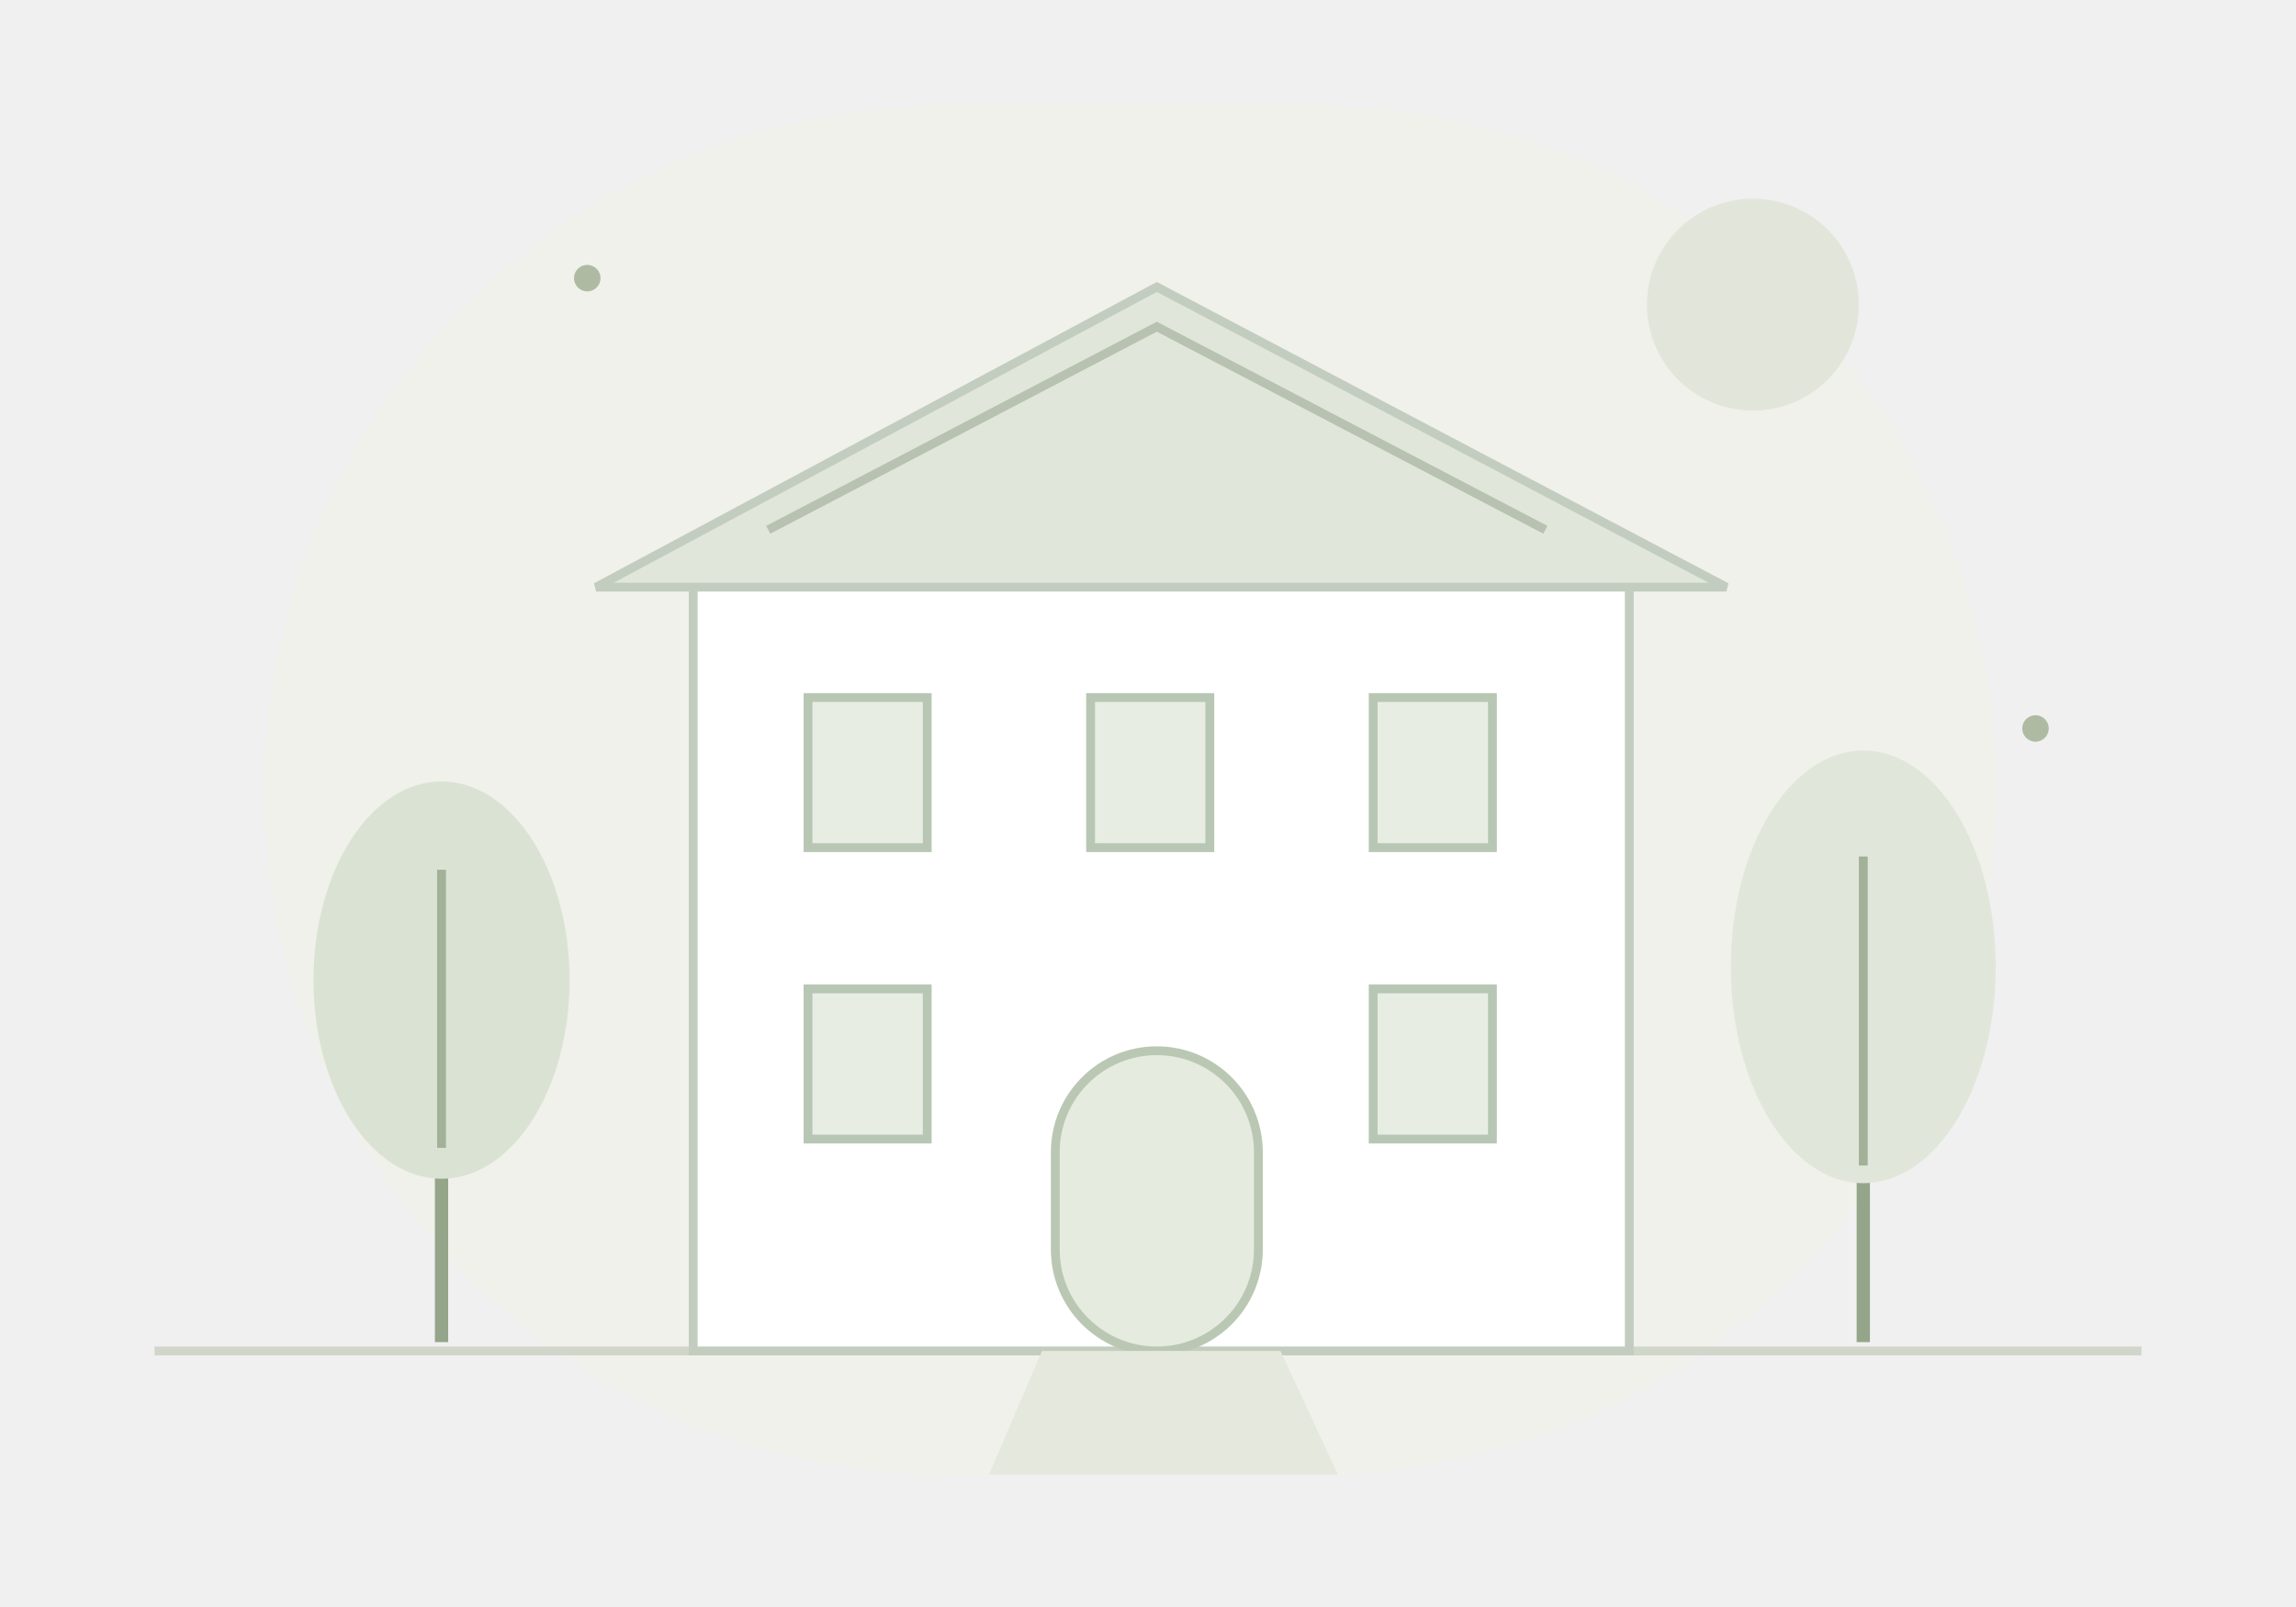
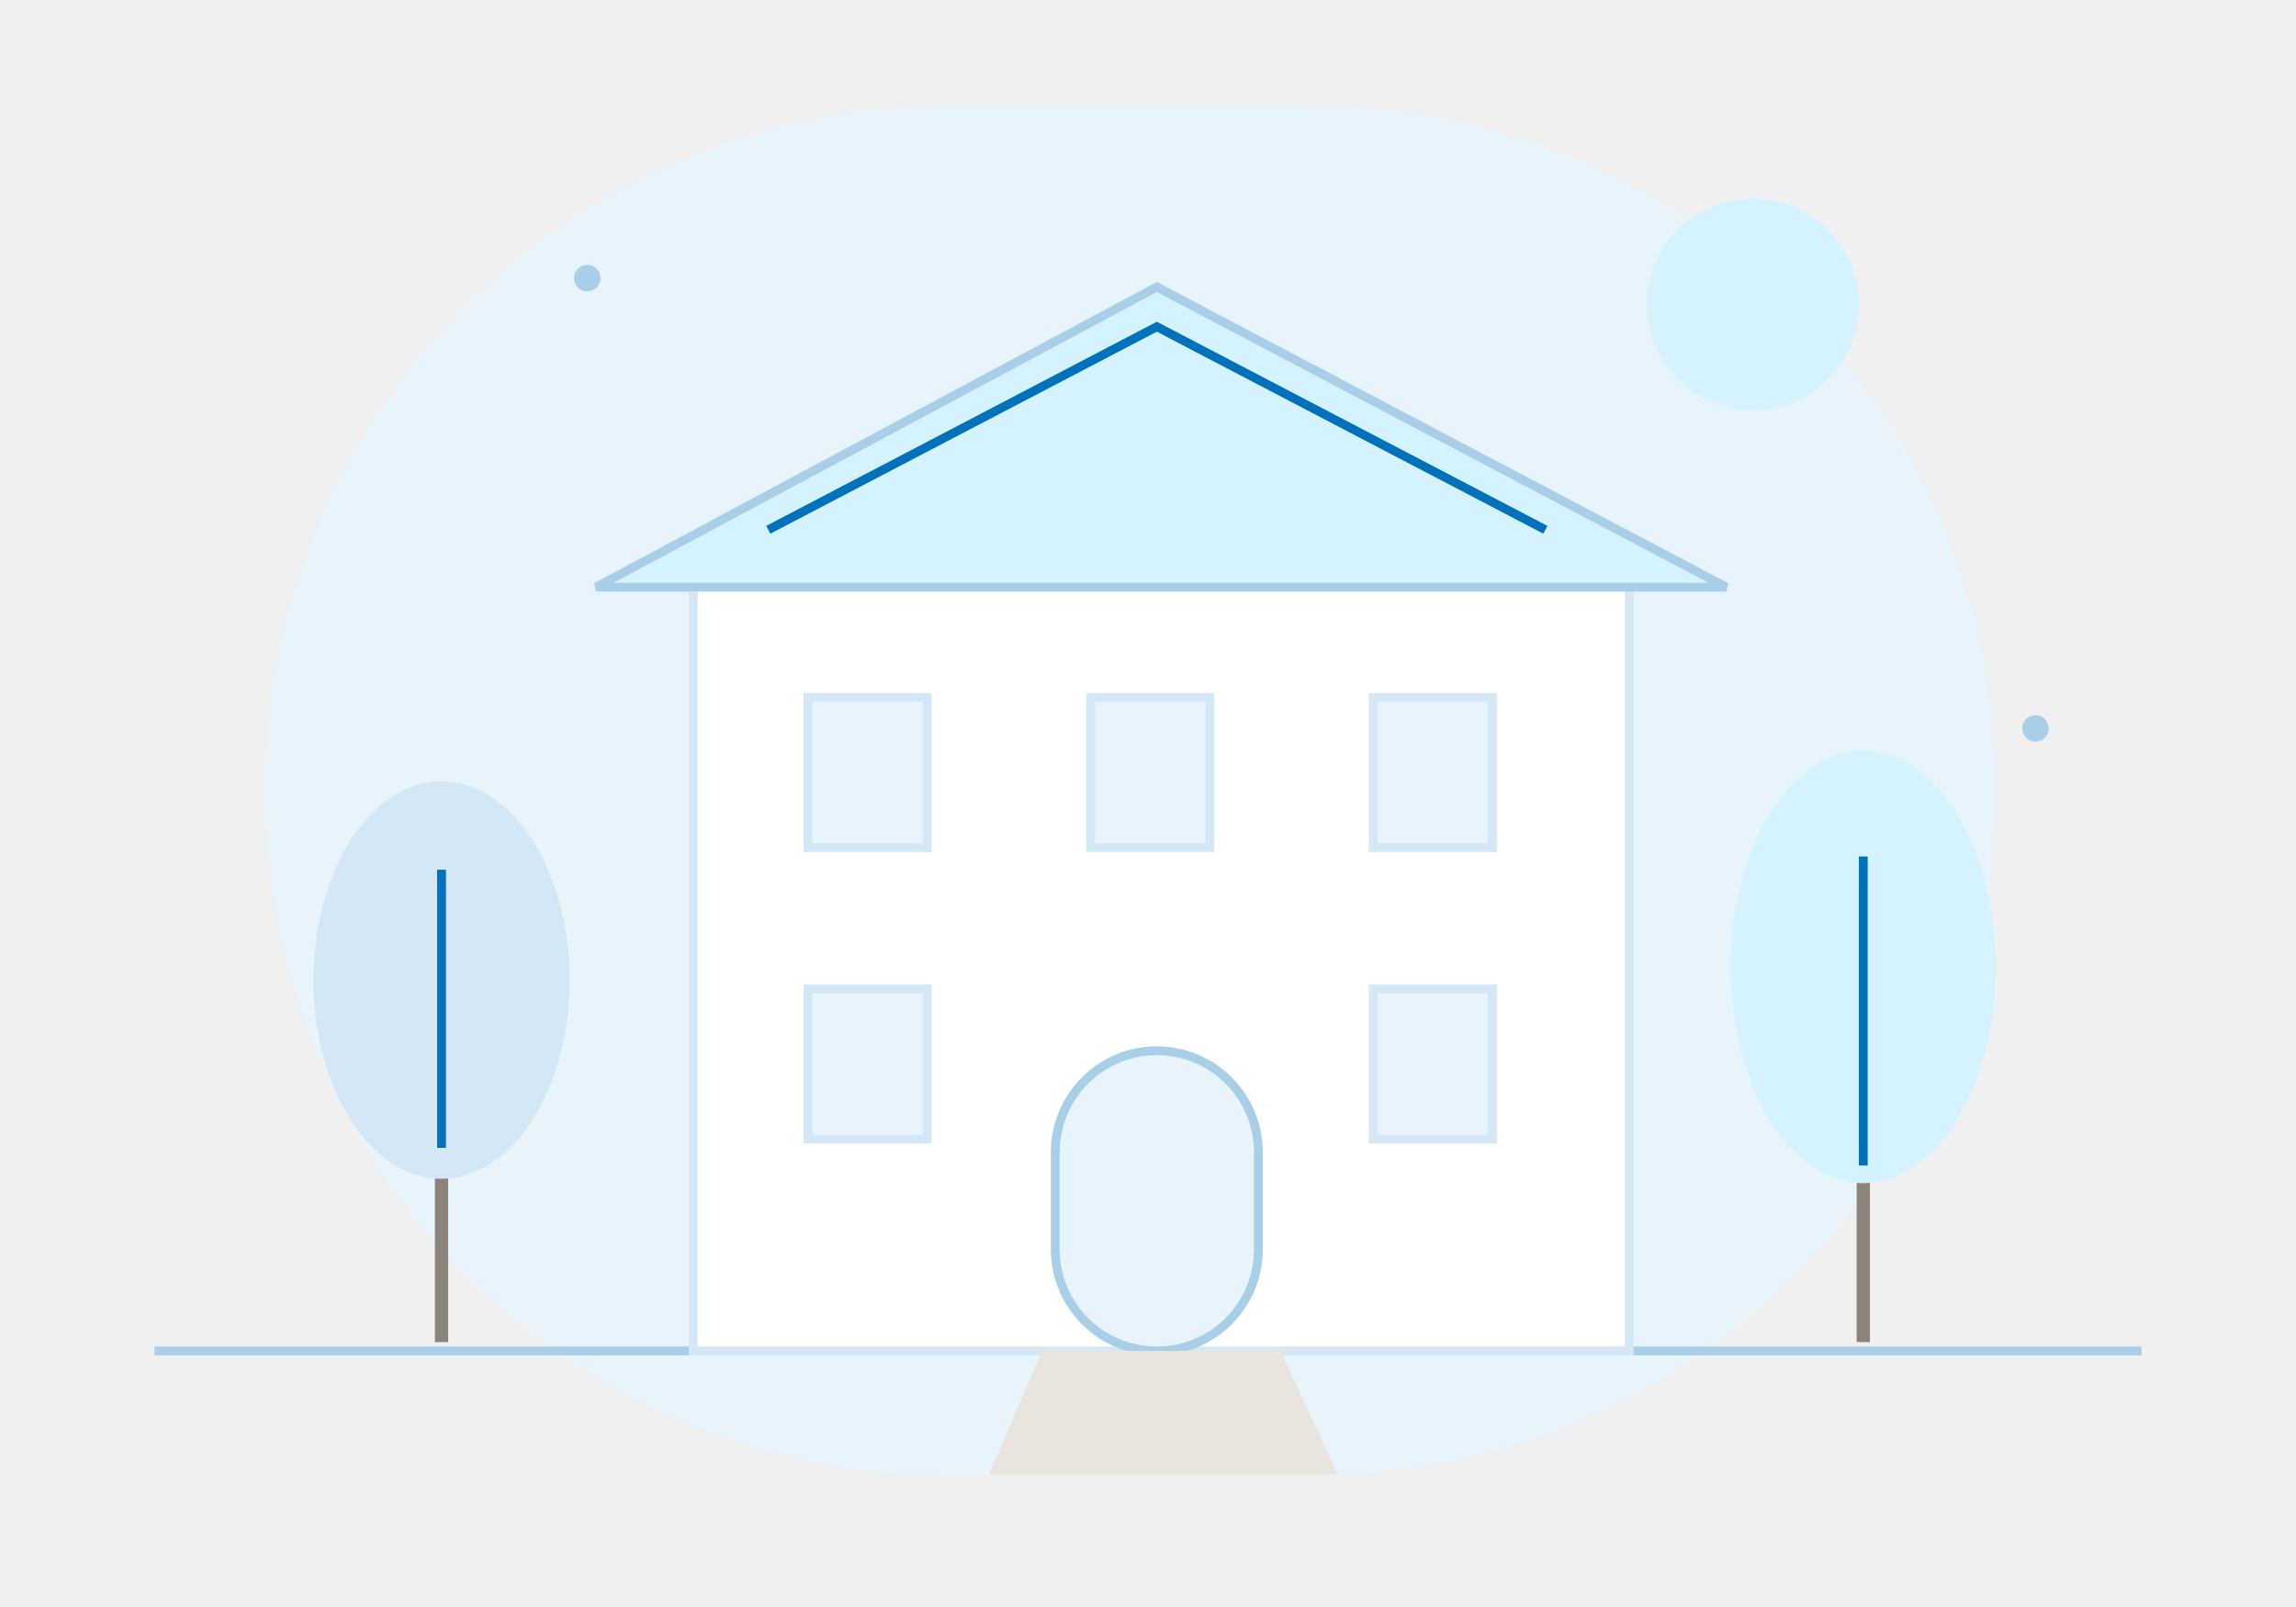
<svg xmlns="http://www.w3.org/2000/svg" width="520" height="364" viewBox="0 0 520 364">
-   <rect x="60" y="24" width="392" height="310" rx="155" fill="#F0F1EA" />
-   <circle cx="397" cy="69" r="24" fill="#E2E6DA" />
-   <path d="M35 306h450" stroke="#D0D6CA" stroke-width="2" />
-   <path d="M157 132h212v174H157Z" fill="#FFFFFF" stroke="#C3CDBF" stroke-width="2" />
-   <path d="m135 133 127-68 129 68Z" fill="#E1E6DB" stroke="#C3CDBF" stroke-width="2" />
-   <path d="m174 120 88-46 88 46" fill="none" stroke="#B7C2B1" stroke-width="2" />
-   <rect x="239" y="238" width="46" height="68" rx="23" fill="#E6EBE0" stroke="#BAC8B3" stroke-width="2" />
-   <path d="M183 158h27v34h-27zm64 0h27v34h-27zm64 0h27v34h-27zM183 224h27v34h-27zm128 0h27v34h-27z" fill="#E8EDE4" stroke="#B8C7B3" stroke-width="2" />
-   <path d="M100 304v-66m322 66v-72" stroke="#94A58A" stroke-width="3" />
-   <ellipse cx="100" cy="222" rx="29" ry="45" fill="#DAE3D3" />
-   <ellipse cx="422" cy="219" rx="30" ry="49" fill="#E0E7DA" />
-   <path d="M100 260v-63m322 67v-70" stroke="#A2B197" stroke-width="2" />
-   <path d="M236 306h54l13 28h-79Z" fill="#E4E8DD" />
-   <circle cx="133" cy="63" r="3" fill="#AFBAA3" />
-   <circle cx="461" cy="165" r="3" fill="#AFBAA3" />
+   <rect x="60" y="24" width="392" height="310" rx="155" fill="#E7F4FC" />
+   <circle cx="397" cy="69" r="24" fill="#D4F3FF" />
+   <path d="M35 306h450" stroke="#A9CFE8" stroke-width="2" />
+   <path d="M157 132h212v174H157Z" fill="#FFFFFF" stroke="#D3E7F5" stroke-width="2" />
+   <path d="m135 133 127-68 129 68Z" fill="#D4F3FF" stroke="#A9CFE8" stroke-width="2" />
+   <path d="m174 120 88-46 88 46" fill="none" stroke="#0072BC" stroke-width="2" />
+   <rect x="239" y="238" width="46" height="68" rx="23" fill="#E7F4FC" stroke="#A9CFE8" stroke-width="2" />
+   <path d="M183 158h27v34h-27zm64 0h27v34h-27zm64 0h27v34h-27zM183 224h27v34h-27zm128 0h27v34h-27z" fill="#E7F4FC" stroke="#D3E7F5" stroke-width="2" />
+   <path d="M100 304v-66m322 66v-72" stroke="#8C8379" stroke-width="3" />
+   <ellipse cx="100" cy="222" rx="29" ry="45" fill="#D3E7F5" />
+   <ellipse cx="422" cy="219" rx="30" ry="49" fill="#D4F3FF" />
+   <path d="M100 260v-63m322 67v-70" stroke="#0072BC" stroke-width="2" />
+   <path d="M236 306h54l13 28h-79Z" fill="#E9E4DE" />
+   <circle cx="133" cy="63" r="3" fill="#A9CFE8" />
+   <circle cx="461" cy="165" r="3" fill="#A9CFE8" />
</svg>
